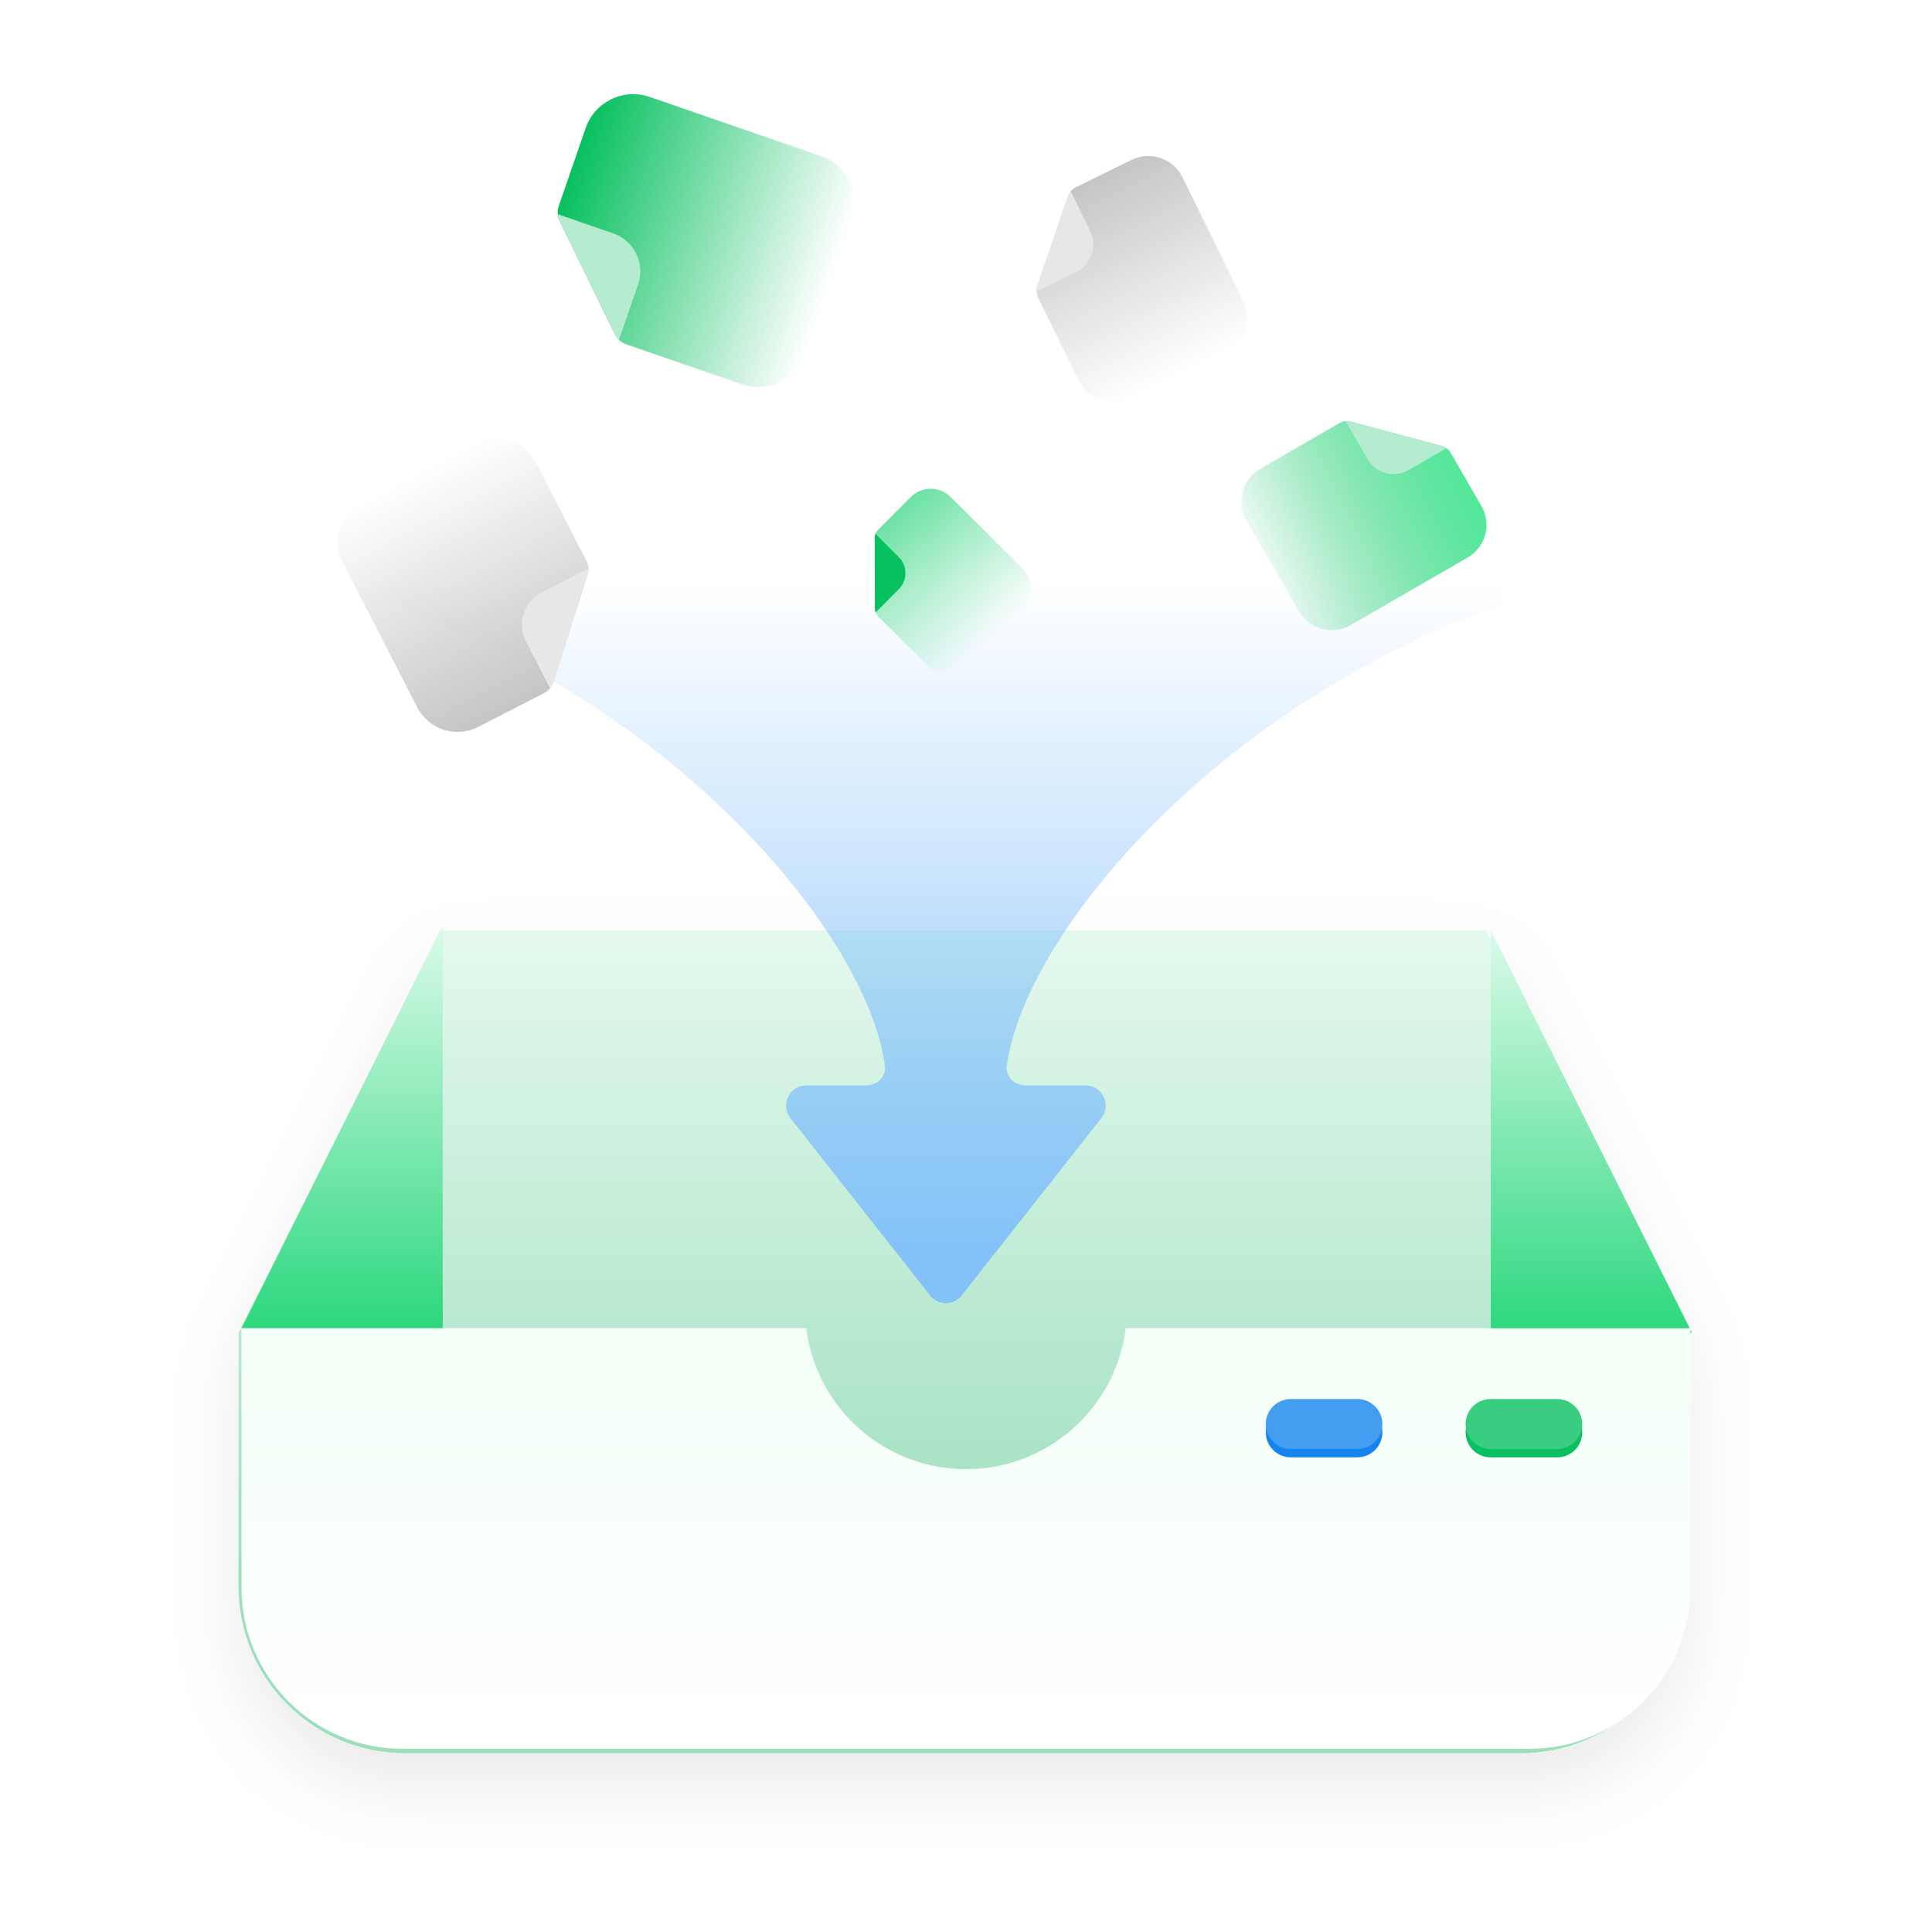
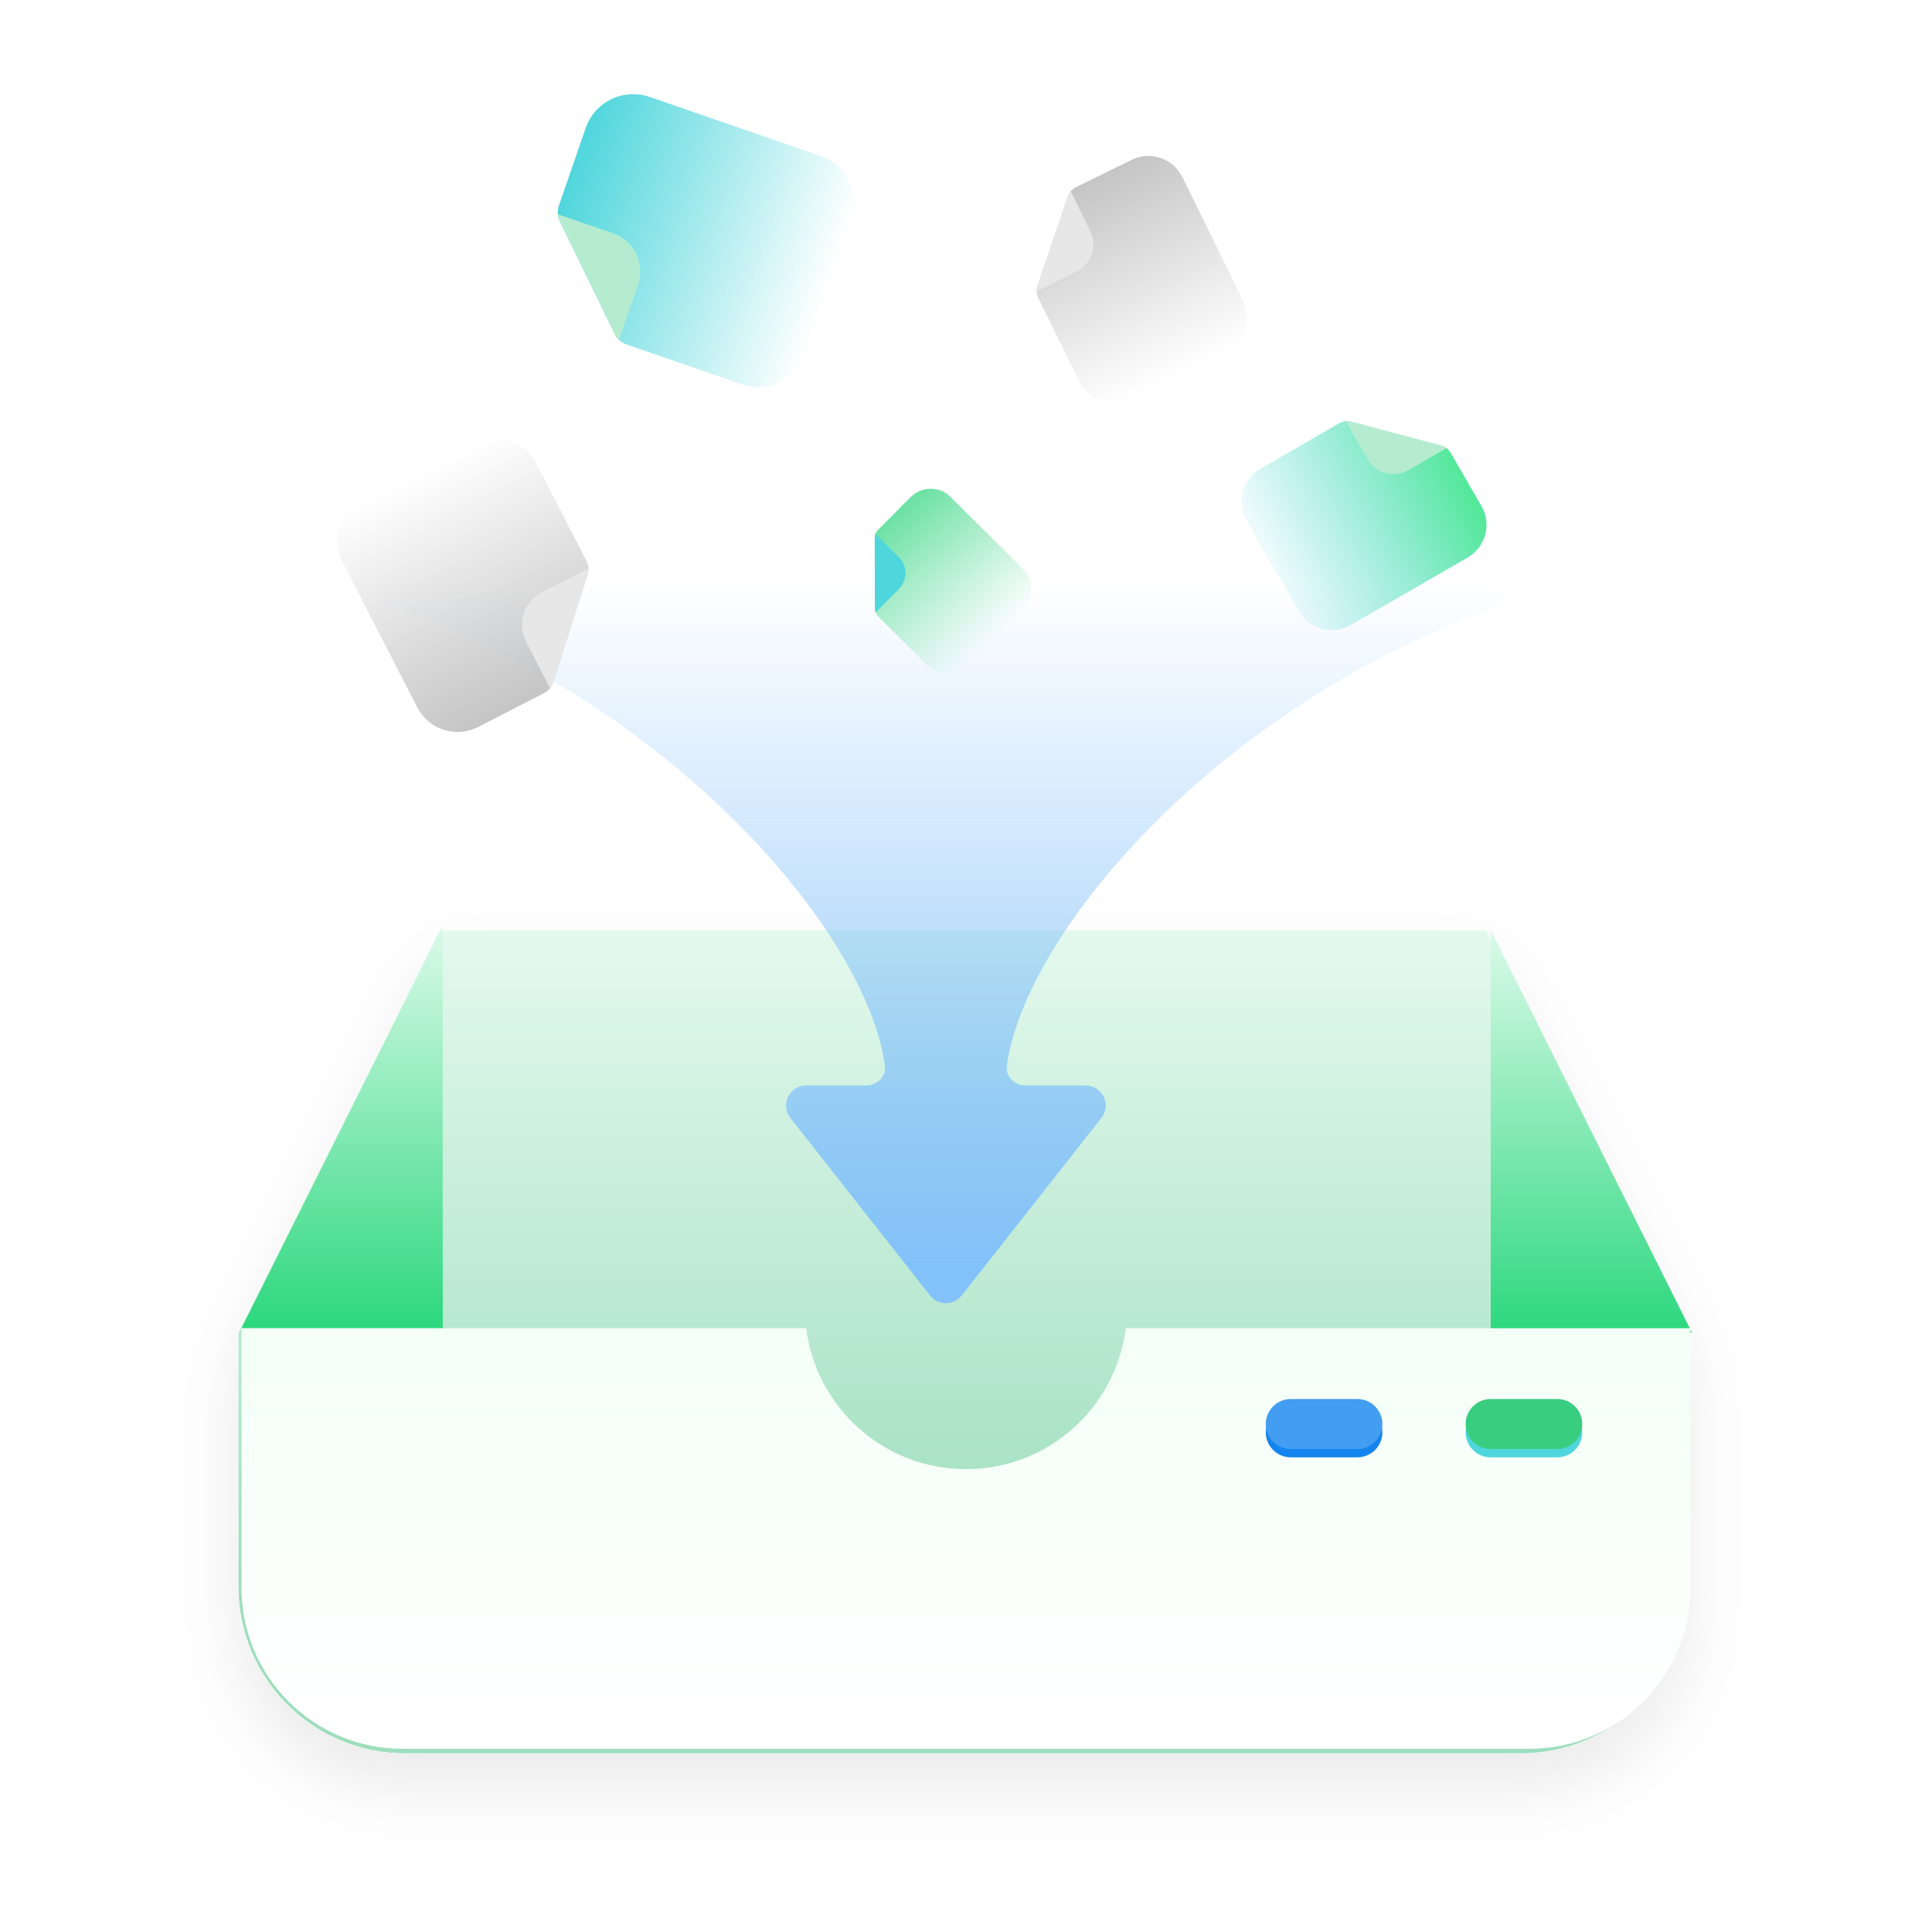
<svg xmlns="http://www.w3.org/2000/svg" width="162" height="162" viewBox="0 0 162 162" fill="none">
  <g filter="url(#filter0_d_6022_51731)">
    <path d="M36.875 78L20 111.75V133.047C20 140.76 26.253 147.013 33.965 147.013H80.75H127.534C135.247 147.013 141.5 140.76 141.5 133.047V111.75L124.625 78H80.75H36.875Z" fill="url(#paint0_linear_6022_51731)" />
  </g>
  <path d="M37.125 111.375V77.625L20.25 111.375H37.125Z" fill="url(#paint1_linear_6022_51731)" />
  <path d="M125 111.75V78L141.875 111.75H125Z" fill="url(#paint2_linear_6022_51731)" />
  <path d="M77.986 108.627L66.274 93.744C65.403 92.636 66.192 91.013 67.6 91.013H72.635C73.567 91.013 74.329 90.263 74.201 89.339C72.675 78.35 56.88 59.435 33.101 50.855C32.173 50.52 32.407 48.938 33.393 48.938H125.232C126.218 48.938 126.452 50.52 125.524 50.855C101.744 59.435 85.95 78.35 84.424 89.339C84.296 90.263 85.058 91.013 85.99 91.013H91.025C92.433 91.013 93.222 92.636 92.351 93.744L80.639 108.627C79.963 109.486 78.662 109.486 77.986 108.627Z" fill="url(#paint3_linear_6022_51731)" />
  <path fill-rule="evenodd" clip-rule="evenodd" d="M67.604 111.375H20.25V133.138C20.25 140.594 26.294 146.638 33.75 146.638H128.25C135.706 146.638 141.75 140.594 141.75 133.138V111.375H94.395C93.565 118.034 87.884 123.188 80.999 123.188C74.115 123.188 68.434 118.034 67.604 111.375Z" fill="url(#paint4_linear_6022_51731)" />
  <path d="M46.937 18.544C46.741 18.141 46.713 17.677 46.859 17.254L49.11 10.738C49.871 8.535 52.273 7.367 54.475 8.127L68.83 13.086C71.033 13.847 72.201 16.249 71.441 18.451L67.584 29.616C66.823 31.819 64.421 32.987 62.219 32.226L52.512 28.873C52.089 28.727 51.741 28.419 51.545 28.017L46.937 18.544Z" fill="url(#paint5_linear_6022_51731)" />
  <mask id="mask0_6022_51731" style="mask-type:alpha" maskUnits="userSpaceOnUse" x="46" y="7" width="26" height="26">
    <path d="M46.937 18.544C46.741 18.141 46.713 17.677 46.859 17.254L49.11 10.738C49.871 8.535 52.273 7.367 54.475 8.127L68.83 13.086C71.033 13.847 72.201 16.249 71.441 18.451L67.584 29.616C66.823 31.819 64.421 32.987 62.219 32.226L52.512 28.873C52.089 28.727 51.741 28.419 51.545 28.017L46.937 18.544Z" fill="#D9D9D9" />
  </mask>
  <g mask="url(#mask0_6022_51731)">
    <path d="M43.876 25.89L46.631 17.915L51.416 19.568C53.178 20.177 54.113 22.098 53.504 23.86L51.851 28.645L43.876 25.89Z" fill="#B5ECCF" />
  </g>
  <path d="M89.557 16.439C89.666 16.118 89.899 15.854 90.203 15.705L94.883 13.407C96.465 12.63 98.377 13.283 99.153 14.864L104.217 25.175C104.993 26.756 104.341 28.668 102.759 29.445L94.74 33.383C93.158 34.16 91.246 33.507 90.469 31.925L87.046 24.953C86.897 24.65 86.874 24.299 86.984 23.979L89.557 16.439Z" fill="url(#paint6_linear_6022_51731)" />
  <mask id="mask1_6022_51731" style="mask-type:alpha" maskUnits="userSpaceOnUse" x="86" y="13" width="19" height="21">
    <path d="M89.557 16.439C89.666 16.118 89.899 15.854 90.203 15.705L94.883 13.407C96.465 12.63 98.377 13.283 99.153 14.864L104.217 25.175C104.993 26.756 104.341 28.668 102.759 29.445L94.74 33.383C93.158 34.16 91.246 33.507 90.469 31.925L87.046 24.953C86.897 24.65 86.874 24.299 86.984 23.979L89.557 16.439Z" fill="#D9D9D9" />
  </mask>
  <g mask="url(#mask1_6022_51731)">
    <path d="M84 18.751L89.728 15.938L91.416 19.375C92.037 20.64 91.515 22.17 90.25 22.791L86.813 24.479L84 18.751Z" fill="#E7E7E7" />
  </g>
  <path d="M46.373 57.229C46.25 57.612 45.98 57.931 45.621 58.116L40.1 60.953C38.234 61.912 35.944 61.177 34.986 59.311L28.735 47.149C27.777 45.284 28.512 42.994 30.378 42.035L39.837 37.174C41.702 36.215 43.992 36.95 44.951 38.816L49.178 47.039C49.362 47.398 49.396 47.815 49.273 48.198L46.373 57.229Z" fill="url(#paint7_linear_6022_51731)" />
  <mask id="mask2_6022_51731" style="mask-type:alpha" maskUnits="userSpaceOnUse" x="28" y="36" width="22" height="26">
    <path d="M46.373 57.229C46.25 57.612 45.98 57.931 45.621 58.116L40.1 60.953C38.234 61.912 35.944 61.177 34.986 59.311L28.735 47.149C27.777 45.284 28.512 42.994 30.378 42.035L39.837 37.174C41.702 36.215 43.992 36.95 44.951 38.816L49.178 47.039C49.362 47.398 49.396 47.815 49.273 48.198L46.373 57.229Z" fill="#D9D9D9" />
  </mask>
  <g mask="url(#mask2_6022_51731)">
    <path d="M52.938 54.356L46.181 57.828L44.098 53.774C43.331 52.282 43.919 50.45 45.411 49.683L49.465 47.599L52.938 54.356Z" fill="#E7E7E7" />
  </g>
  <path d="M120.88 37.389C121.203 37.476 121.479 37.687 121.646 37.977L124.223 42.44C125.093 43.948 124.577 45.877 123.069 46.747L113.238 52.423C111.729 53.294 109.801 52.777 108.93 51.269L104.515 43.623C103.645 42.115 104.161 40.186 105.67 39.315L112.317 35.477C112.607 35.31 112.951 35.265 113.274 35.351L120.88 37.389Z" fill="url(#paint8_linear_6022_51731)" />
  <mask id="mask3_6022_51731" style="mask-type:alpha" maskUnits="userSpaceOnUse" x="104" y="35" width="21" height="18">
    <path d="M120.88 37.389C121.203 37.476 121.479 37.687 121.646 37.977L124.223 42.44C125.093 43.948 124.577 45.877 123.069 46.747L113.238 52.423C111.729 53.294 109.801 52.777 108.93 51.269L104.515 43.623C103.645 42.115 104.161 40.186 105.67 39.315L112.317 35.477C112.607 35.31 112.951 35.265 113.274 35.351L120.88 37.389Z" fill="#D9D9D9" />
  </mask>
  <g mask="url(#mask3_6022_51731)">
    <path d="M118.231 32.063L121.385 37.524L118.108 39.416C116.901 40.113 115.358 39.7 114.662 38.493L112.77 35.216L118.231 32.063Z" fill="#B5ECCF" />
  </g>
  <path d="M73.348 45.098C73.348 44.847 73.447 44.605 73.625 44.427L76.36 41.681C77.285 40.752 78.786 40.749 79.715 41.674L85.764 47.699C86.692 48.624 86.695 50.126 85.771 51.054L81.085 55.759C80.16 56.687 78.658 56.69 77.73 55.766L73.639 51.691C73.461 51.514 73.361 51.273 73.36 51.021L73.348 45.098Z" fill="url(#paint9_linear_6022_51731)" />
  <mask id="mask4_6022_51731" style="mask-type:alpha" maskUnits="userSpaceOnUse" x="73" y="40" width="14" height="17">
    <path d="M73.348 45.098C73.348 44.847 73.447 44.605 73.625 44.427L76.36 41.681C77.285 40.752 78.786 40.749 79.715 41.674L85.764 47.699C86.692 48.624 86.695 50.126 85.771 51.054L81.085 55.759C80.16 56.687 78.658 56.69 77.73 55.766L73.639 51.691C73.461 51.514 73.361 51.273 73.36 51.021L73.348 45.098Z" fill="#D9D9D9" />
  </mask>
  <g mask="url(#mask4_6022_51731)">
-     <path d="M70 48.066L73.347 44.705L75.364 46.714C76.107 47.453 76.109 48.655 75.37 49.397L73.361 51.414L70 48.066Z" fill="#07C05F" />
+     <path d="M70 48.066L73.347 44.705L75.364 46.714C76.107 47.453 76.109 48.655 75.37 49.397L73.361 51.414L70 48.066Z" fill="#4FD6DC" />
  </g>
  <path d="M106.138 120.103C106.138 118.946 107.076 118.009 108.233 118.009H113.819C114.976 118.009 115.914 118.946 115.914 120.103V120.103C115.914 121.26 114.976 122.198 113.819 122.198H108.233C107.076 122.198 106.138 121.26 106.138 120.103V120.103Z" fill="#1485EE" />
-   <path d="M122.896 120.103C122.896 118.946 123.834 118.009 124.991 118.009H130.578C131.734 118.009 132.672 118.946 132.672 120.103V120.103C132.672 121.26 131.734 122.198 130.578 122.198H124.991C123.834 122.198 122.896 121.26 122.896 120.103V120.103Z" fill="#07C05F" />
+   <path d="M122.896 120.103C122.896 118.946 123.834 118.009 124.991 118.009H130.578C131.734 118.009 132.672 118.946 132.672 120.103V120.103C132.672 121.26 131.734 122.198 130.578 122.198H124.991C123.834 122.198 122.896 121.26 122.896 120.103V120.103Z" fill="#4FD6DC" />
  <rect x="106.138" y="117.31" width="9.776" height="4.19" rx="2.095" fill="#439DF1" />
  <rect x="122.896" y="117.31" width="9.776" height="4.19" rx="2.095" fill="#39CD80" />
  <defs>
    <filter id="filter0_d_6022_51731" x="14.414" y="75.207" width="132.672" height="80.185" filterUnits="userSpaceOnUse" color-interpolation-filters="sRGB">
      <feFlood flood-opacity="0" result="BackgroundImageFix" />
      <feColorMatrix in="SourceAlpha" type="matrix" values="0 0 0 0 0 0 0 0 0 0 0 0 0 0 0 0 0 0 127 0" result="hardAlpha" />
      <feOffset dy="2.793" />
      <feGaussianBlur stdDeviation="2.793" />
      <feComposite in2="hardAlpha" operator="out" />
      <feColorMatrix type="matrix" values="0 0 0 0 0.193 0 0 0 0 0.193 0 0 0 0 0.193 0 0 0 0.1 0" />
      <feBlend mode="normal" in2="BackgroundImageFix" result="effect1_dropShadow_6022_51731" />
      <feBlend mode="normal" in="SourceGraphic" in2="effect1_dropShadow_6022_51731" result="shape" />
    </filter>
    <linearGradient id="paint0_linear_6022_51731" x1="80.75" y1="78" x2="80.75" y2="132" gradientUnits="userSpaceOnUse">
      <stop stop-color="#E4F9EE" />
      <stop offset="1" stop-color="#9EDEBD" />
    </linearGradient>
    <linearGradient id="paint1_linear_6022_51731" x1="28.688" y1="77.625" x2="28.688" y2="111.375" gradientUnits="userSpaceOnUse">
      <stop stop-color="#DBFAE9" />
      <stop offset="1" stop-color="#2CD87E" />
    </linearGradient>
    <linearGradient id="paint2_linear_6022_51731" x1="133.438" y1="78" x2="133.438" y2="111.75" gradientUnits="userSpaceOnUse">
      <stop stop-color="#DBFAE9" />
      <stop offset="1" stop-color="#2CD87E" />
    </linearGradient>
    <linearGradient id="paint3_linear_6022_51731" x1="79.312" y1="106.312" x2="79.312" y2="48.938" gradientUnits="userSpaceOnUse">
      <stop stop-color="#83C1FA" />
      <stop offset="1" stop-color="#83C1FA" stop-opacity="0" />
    </linearGradient>
    <linearGradient id="paint4_linear_6022_51731" x1="81" y1="111.375" x2="81" y2="146.638" gradientUnits="userSpaceOnUse">
      <stop stop-color="#F3FFF7" />
      <stop offset="1" stop-color="white" />
    </linearGradient>
    <linearGradient id="paint5_linear_6022_51731" x1="47.182" y1="16.32" x2="69.512" y2="24.034" gradientUnits="userSpaceOnUse">
-       <stop stop-color="#07C05F" />
-       <stop offset="1" stop-color="#07C05F" stop-opacity="0" />
+       <stop stop-color="#4FD6DC" />
+       <stop offset="1" stop-color="#4FD6DC" stop-opacity="0" />
    </linearGradient>
    <linearGradient id="paint6_linear_6022_51731" x1="90.874" y1="15.376" x2="98.749" y2="31.414" gradientUnits="userSpaceOnUse">
      <stop stop-color="#C5C5C5" />
      <stop offset="1" stop-color="#C5C5C5" stop-opacity="0" />
    </linearGradient>
    <linearGradient id="paint7_linear_6022_51731" x1="44.83" y1="58.523" x2="35.107" y2="39.604" gradientUnits="userSpaceOnUse">
      <stop stop-color="#C5C5C5" />
      <stop offset="1" stop-color="#C5C5C5" stop-opacity="0" />
    </linearGradient>
    <linearGradient id="paint8_linear_6022_51731" x1="121.732" y1="38.126" x2="105.974" y2="45.824" gradientUnits="userSpaceOnUse">
      <stop stop-color="#54E89A" />
-       <stop offset="1" stop-color="#07C05F" stop-opacity="0.1" />
+       <stop offset="1" stop-color="#4FD6DC" stop-opacity="0.1" />
    </linearGradient>
    <linearGradient id="paint9_linear_6022_51731" x1="73.656" y1="44.395" x2="82.245" y2="54.373" gradientUnits="userSpaceOnUse">
      <stop stop-color="#6EE1A5" />
      <stop offset="1" stop-color="#6EE1A5" stop-opacity="0" />
    </linearGradient>
  </defs>
</svg>
